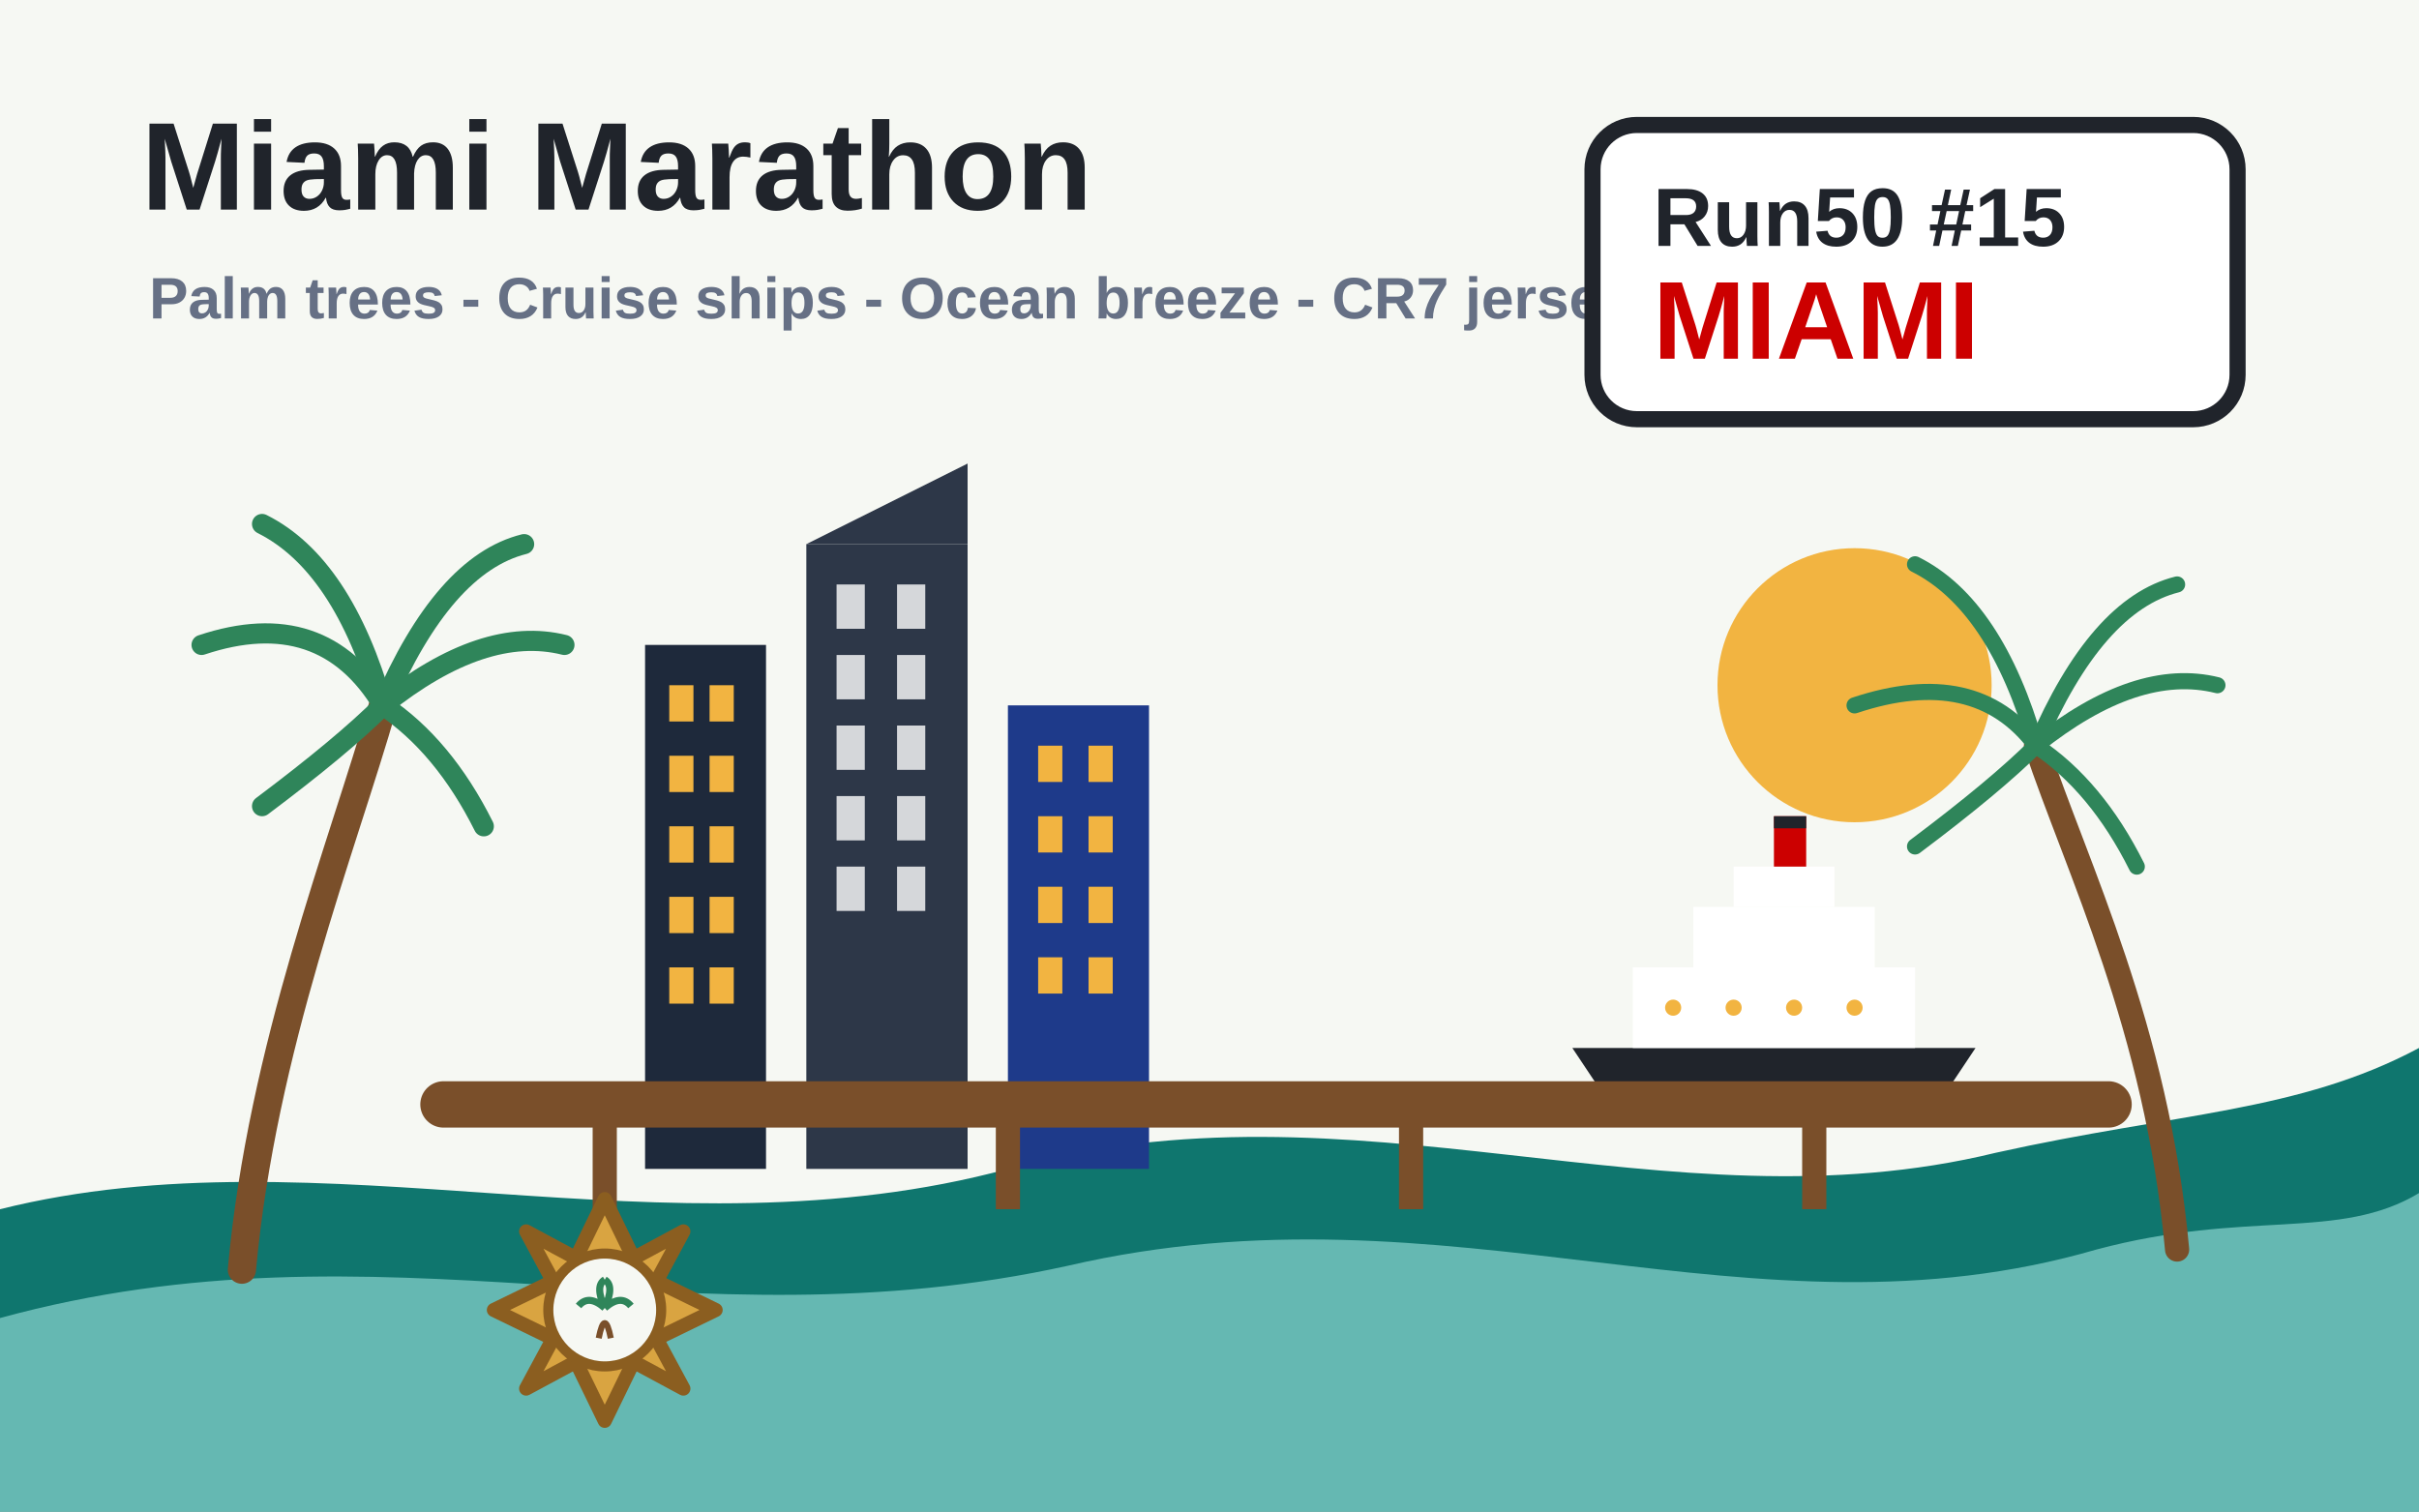
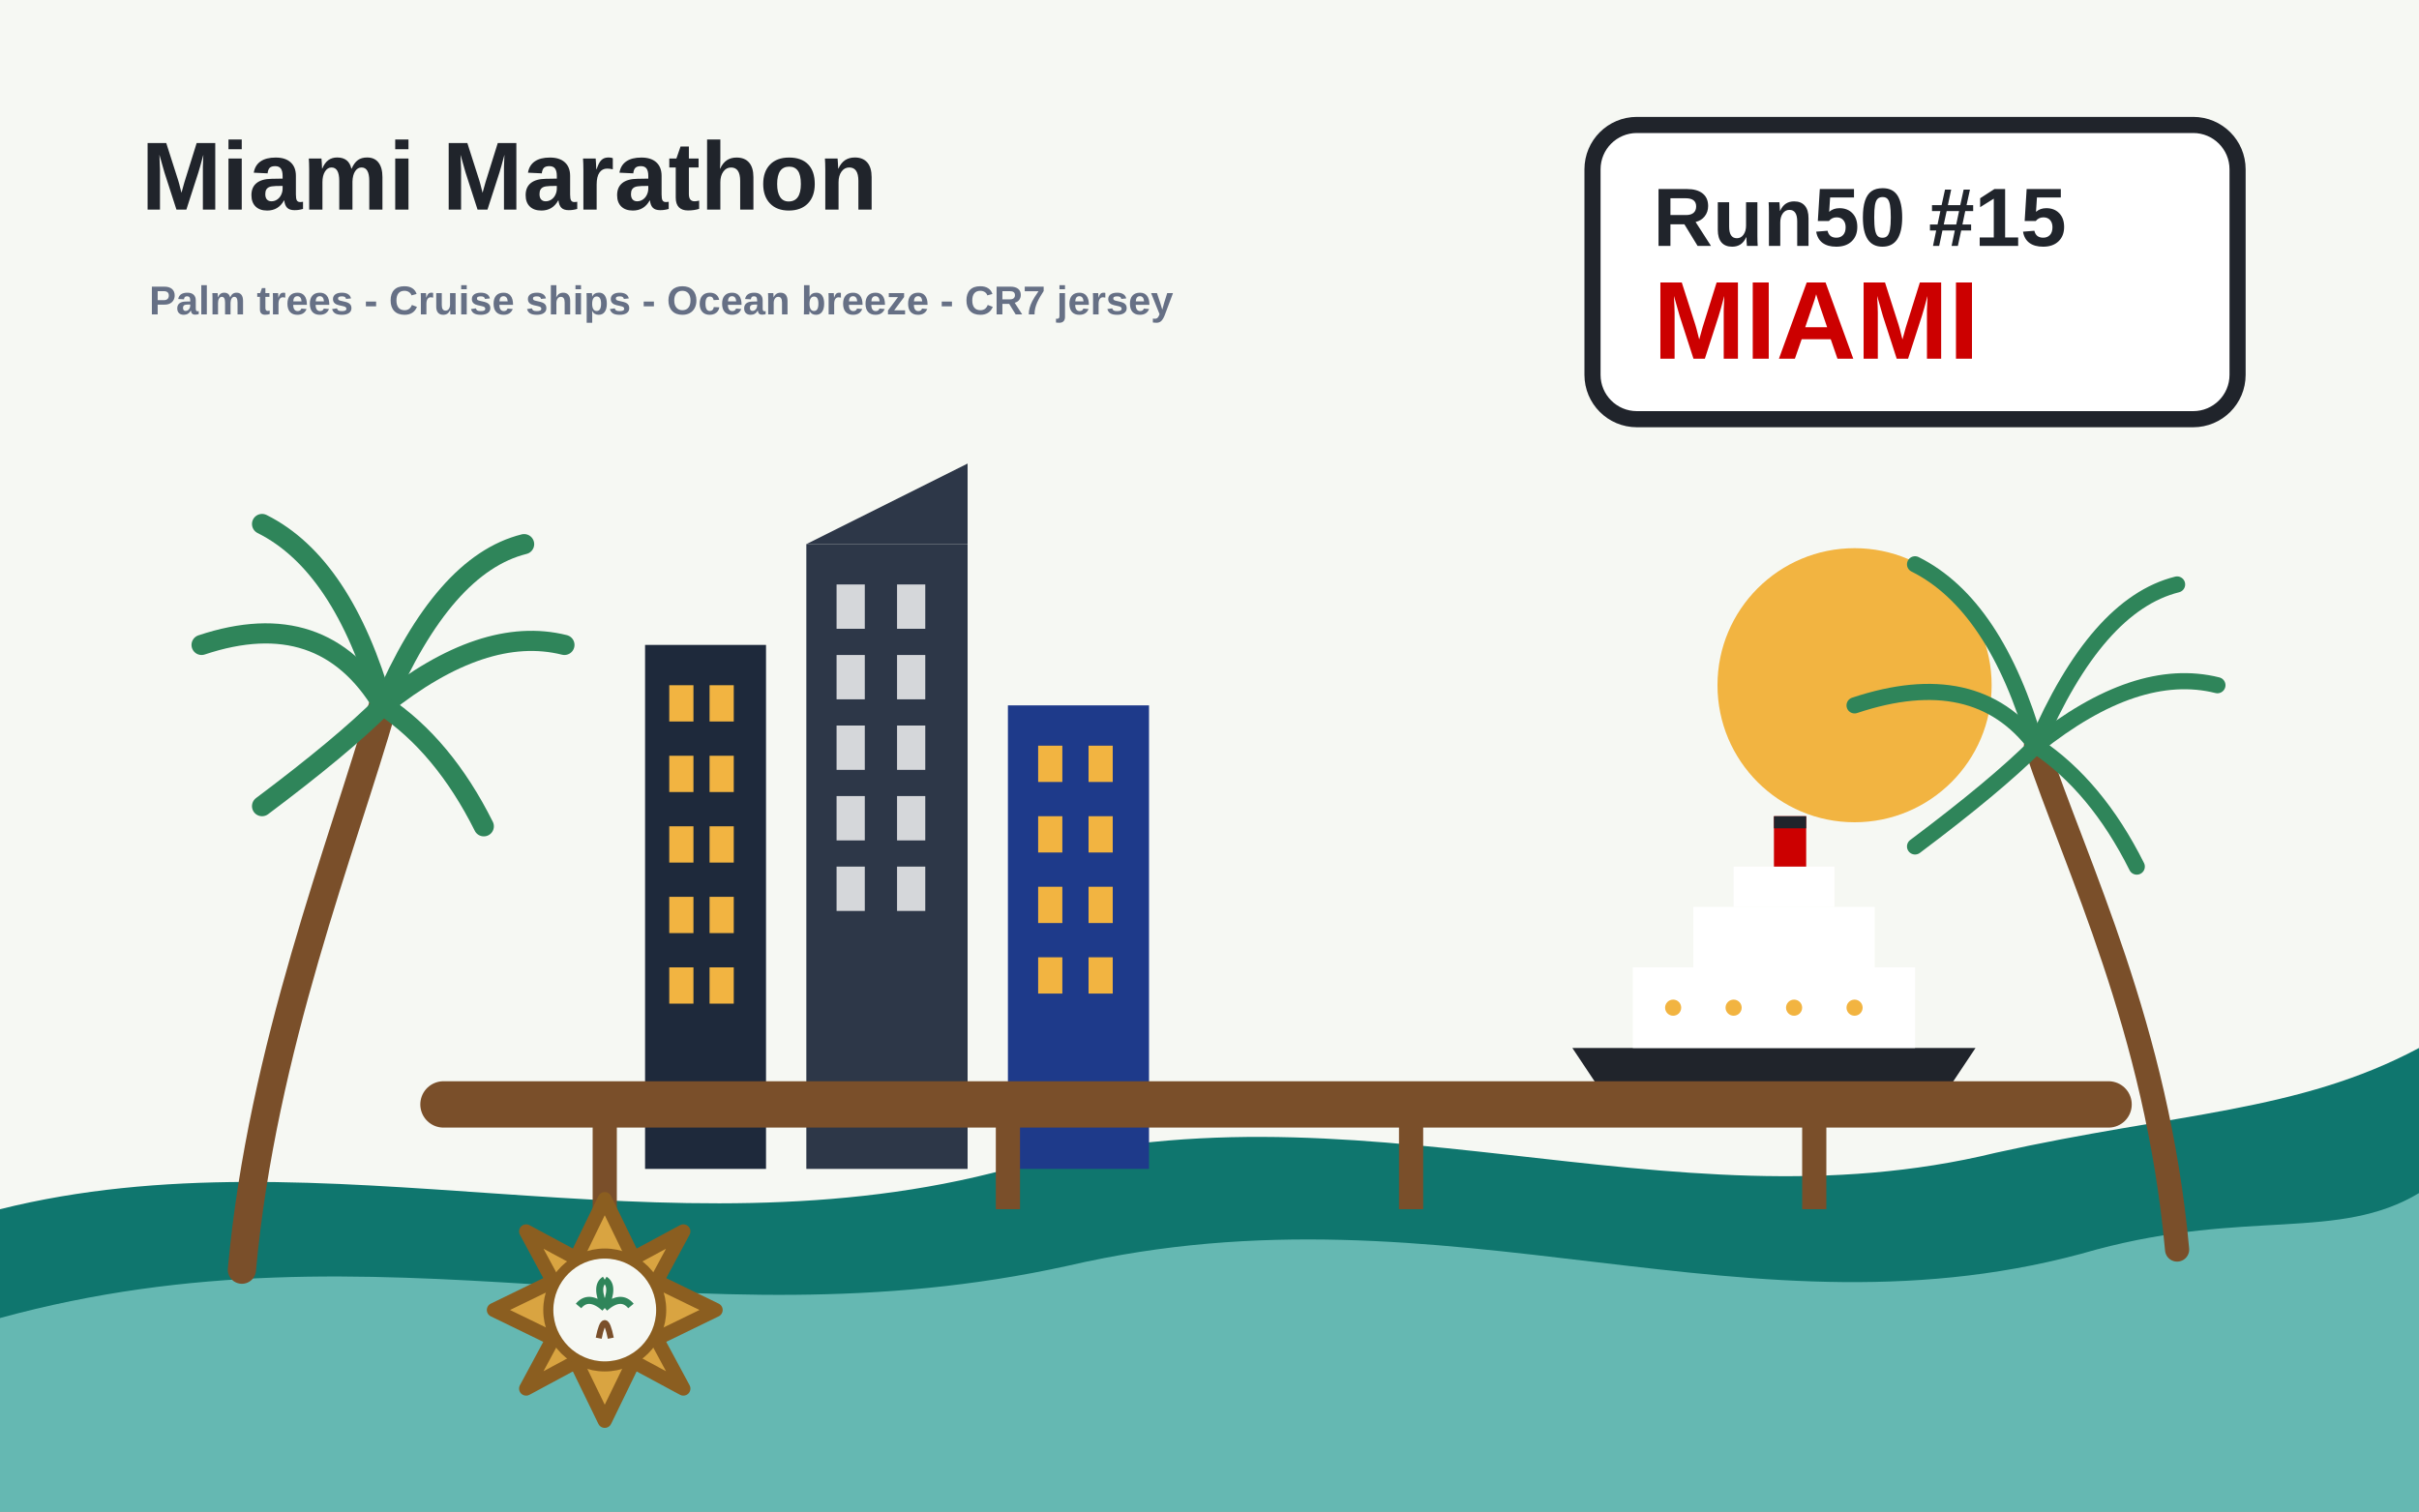
<svg xmlns="http://www.w3.org/2000/svg" viewBox="0 0 1200 750" role="img" aria-labelledby="title desc">
  <rect width="1200" height="750" fill="#f6f8f3" />
-   <text x="70" y="104" font-family="Arial, Helvetica, sans-serif" font-size="62" font-weight="900" fill="#20242b">Miami Marathon</text>
-   <text x="74" y="158" font-family="Arial, Helvetica, sans-serif" font-size="29" font-weight="700" fill="#667085">Palm trees - Cruise ships - Ocean breeze - CR7 jersey</text>
+   <text x="70" y="104" font-family="Arial, Helvetica, sans-serif" font-size="48" font-weight="900" fill="#20242b">Miami Marathon</text>
+   <text x="74" y="156" font-family="Arial, Helvetica, sans-serif" font-size="20" font-weight="700" fill="#667085">Palm trees - Cruise ships - Ocean breeze - CR7 jersey</text>
  <rect x="790" y="62" width="320" height="146" rx="22" fill="#ffffff" stroke="#20242b" stroke-width="8" />
  <text x="820" y="122" font-family="Arial, Helvetica, sans-serif" font-size="41" font-weight="900" fill="#20242b">Run50 #15</text>
  <text x="820" y="178" font-family="Arial, Helvetica, sans-serif" font-size="55" font-weight="900" fill="#cc0000">MIAMI</text>
  <circle cx="920" cy="340" r="68" fill="#f2b441" />
  <path d="M0 600 C160 560 330 626 500 580 C672 532 826 612 990 572 C1080 552 1140 552 1200 520 L1200 750 L0 750 Z" fill="#0f766e" />
  <g transform="translate(80 10)">
    <path d="M720 540 L880 540 L900 510 L700 510 Z" fill="#20242b" />
    <rect x="730" y="470" width="140" height="40" fill="#ffffff" />
    <rect x="760" y="440" width="90" height="30" fill="#ffffff" />
    <rect x="780" y="420" width="50" height="20" fill="#ffffff" />
    <rect x="800" y="395" width="16" height="25" fill="#cc0000" />
    <rect x="800" y="395" width="16" height="6" fill="#20242b" />
    <circle cx="750" cy="490" r="4" fill="#f2b441" />
    <circle cx="780" cy="490" r="4" fill="#f2b441" />
    <circle cx="810" cy="490" r="4" fill="#f2b441" />
    <circle cx="840" cy="490" r="4" fill="#f2b441" />
  </g>
  <g>
    <rect x="320" y="320" width="60" height="260" fill="#1e293b" />
    <rect x="332" y="340" width="12" height="18" fill="#f2b441" />
    <rect x="352" y="340" width="12" height="18" fill="#f2b441" />
    <rect x="332" y="375" width="12" height="18" fill="#f2b441" />
    <rect x="352" y="375" width="12" height="18" fill="#f2b441" />
    <rect x="332" y="410" width="12" height="18" fill="#f2b441" />
    <rect x="352" y="410" width="12" height="18" fill="#f2b441" />
    <rect x="332" y="445" width="12" height="18" fill="#f2b441" />
    <rect x="352" y="445" width="12" height="18" fill="#f2b441" />
    <rect x="332" y="480" width="12" height="18" fill="#f2b441" />
    <rect x="352" y="480" width="12" height="18" fill="#f2b441" />
    <rect x="400" y="270" width="80" height="310" fill="#2d3748" />
    <path d="M400 270 L480 230 L480 270 Z" fill="#2d3748" />
    <rect x="415" y="290" width="14" height="22" fill="#ffffff" opacity="0.8" />
    <rect x="445" y="290" width="14" height="22" fill="#ffffff" opacity="0.8" />
    <rect x="415" y="325" width="14" height="22" fill="#ffffff" opacity="0.8" />
    <rect x="445" y="325" width="14" height="22" fill="#ffffff" opacity="0.8" />
    <rect x="415" y="360" width="14" height="22" fill="#ffffff" opacity="0.8" />
    <rect x="445" y="360" width="14" height="22" fill="#ffffff" opacity="0.8" />
    <rect x="415" y="395" width="14" height="22" fill="#ffffff" opacity="0.8" />
    <rect x="445" y="395" width="14" height="22" fill="#ffffff" opacity="0.8" />
    <rect x="415" y="430" width="14" height="22" fill="#ffffff" opacity="0.8" />
    <rect x="445" y="430" width="14" height="22" fill="#ffffff" opacity="0.8" />
    <rect x="500" y="350" width="70" height="230" fill="#1e3a8a" />
    <rect x="515" y="370" width="12" height="18" fill="#f2b441" />
    <rect x="540" y="370" width="12" height="18" fill="#f2b441" />
    <rect x="515" y="405" width="12" height="18" fill="#f2b441" />
    <rect x="540" y="405" width="12" height="18" fill="#f2b441" />
    <rect x="515" y="440" width="12" height="18" fill="#f2b441" />
    <rect x="540" y="440" width="12" height="18" fill="#f2b441" />
    <rect x="515" y="475" width="12" height="18" fill="#f2b441" />
    <rect x="540" y="475" width="12" height="18" fill="#f2b441" />
  </g>
  <g>
    <path d="M220 548 L1046 548" stroke="#7a4f2a" stroke-width="23" stroke-linecap="round" fill="none" />
    <line x1="300" y1="548" x2="300" y2="600" stroke="#7a4f2a" stroke-width="12" />
    <line x1="500" y1="548" x2="500" y2="600" stroke="#7a4f2a" stroke-width="12" />
    <line x1="700" y1="548" x2="700" y2="600" stroke="#7a4f2a" stroke-width="12" />
    <line x1="900" y1="548" x2="900" y2="600" stroke="#7a4f2a" stroke-width="12" />
  </g>
  <path d="M0 654 C190 602 340 670 530 628 C720 584 868 670 1040 620 C1115 600 1160 616 1200 592 L1200 750 L0 750 Z" fill="#65b8b2" />
  <g>
    <path d="M120 630 C130 520 170 420 190 350" stroke="#7a4f2a" stroke-width="14" stroke-linecap="round" fill="none" />
    <path d="M190 350 Q160 300 100 320" stroke="#2f855a" stroke-width="10" stroke-linecap="round" fill="none" />
    <path d="M190 350 Q170 280 130 260" stroke="#2f855a" stroke-width="10" stroke-linecap="round" fill="none" />
    <path d="M190 350 Q220 280 260 270" stroke="#2f855a" stroke-width="10" stroke-linecap="round" fill="none" />
    <path d="M190 350 Q240 310 280 320" stroke="#2f855a" stroke-width="10" stroke-linecap="round" fill="none" />
    <path d="M190 350 Q220 370 240 410" stroke="#2f855a" stroke-width="10" stroke-linecap="round" fill="none" />
    <path d="M190 350 Q170 370 130 400" stroke="#2f855a" stroke-width="10" stroke-linecap="round" fill="none" />
  </g>
  <g>
    <path d="M1080 620 C1070 510 1030 430 1010 370" stroke="#7a4f2a" stroke-width="12" stroke-linecap="round" fill="none" />
    <path d="M1010 370 Q980 330 920 350" stroke="#2f855a" stroke-width="8" stroke-linecap="round" fill="none" />
    <path d="M1010 370 Q990 300 950 280" stroke="#2f855a" stroke-width="8" stroke-linecap="round" fill="none" />
    <path d="M1010 370 Q1040 300 1080 290" stroke="#2f855a" stroke-width="8" stroke-linecap="round" fill="none" />
    <path d="M1010 370 Q1060 330 1100 340" stroke="#2f855a" stroke-width="8" stroke-linecap="round" fill="none" />
    <path d="M1010 370 Q1040 390 1060 430" stroke="#2f855a" stroke-width="8" stroke-linecap="round" fill="none" />
    <path d="M1010 370 Q990 390 950 420" stroke="#2f855a" stroke-width="8" stroke-linecap="round" fill="none" />
  </g>
  <g transform="translate(300 650)">
    <path d="M-55 0 L-18 -18 L0 -55 L18 -18 L55 0 L18 18 L0 55 L-18 18 Z" fill="#d9a441" stroke="#8b5e20" stroke-width="7" stroke-linejoin="round" />
    <path d="M-39 -39 L0 -18 L39 -39 L18 0 L39 39 L0 18 L-39 39 L-18 0 Z" fill="#d9a441" stroke="#8b5e20" stroke-width="7" stroke-linejoin="round" />
    <circle cx="0" cy="0" r="28" fill="#f6f8f3" stroke="#8b5e20" stroke-width="5" />
    <path d="M-3 14 C-1 4 1 4 3 14" stroke="#7a4f2a" stroke-width="3" fill="none" />
    <path d="M0 -1 Q-8 -8 -13 -2 M0 -1 Q-5 -12 0 -15 M0 -1 Q8 -8 13 -2 M0 -1 Q5 -12 0 -15" stroke="#2f855a" stroke-width="3.5" fill="none" />
  </g>
</svg>
